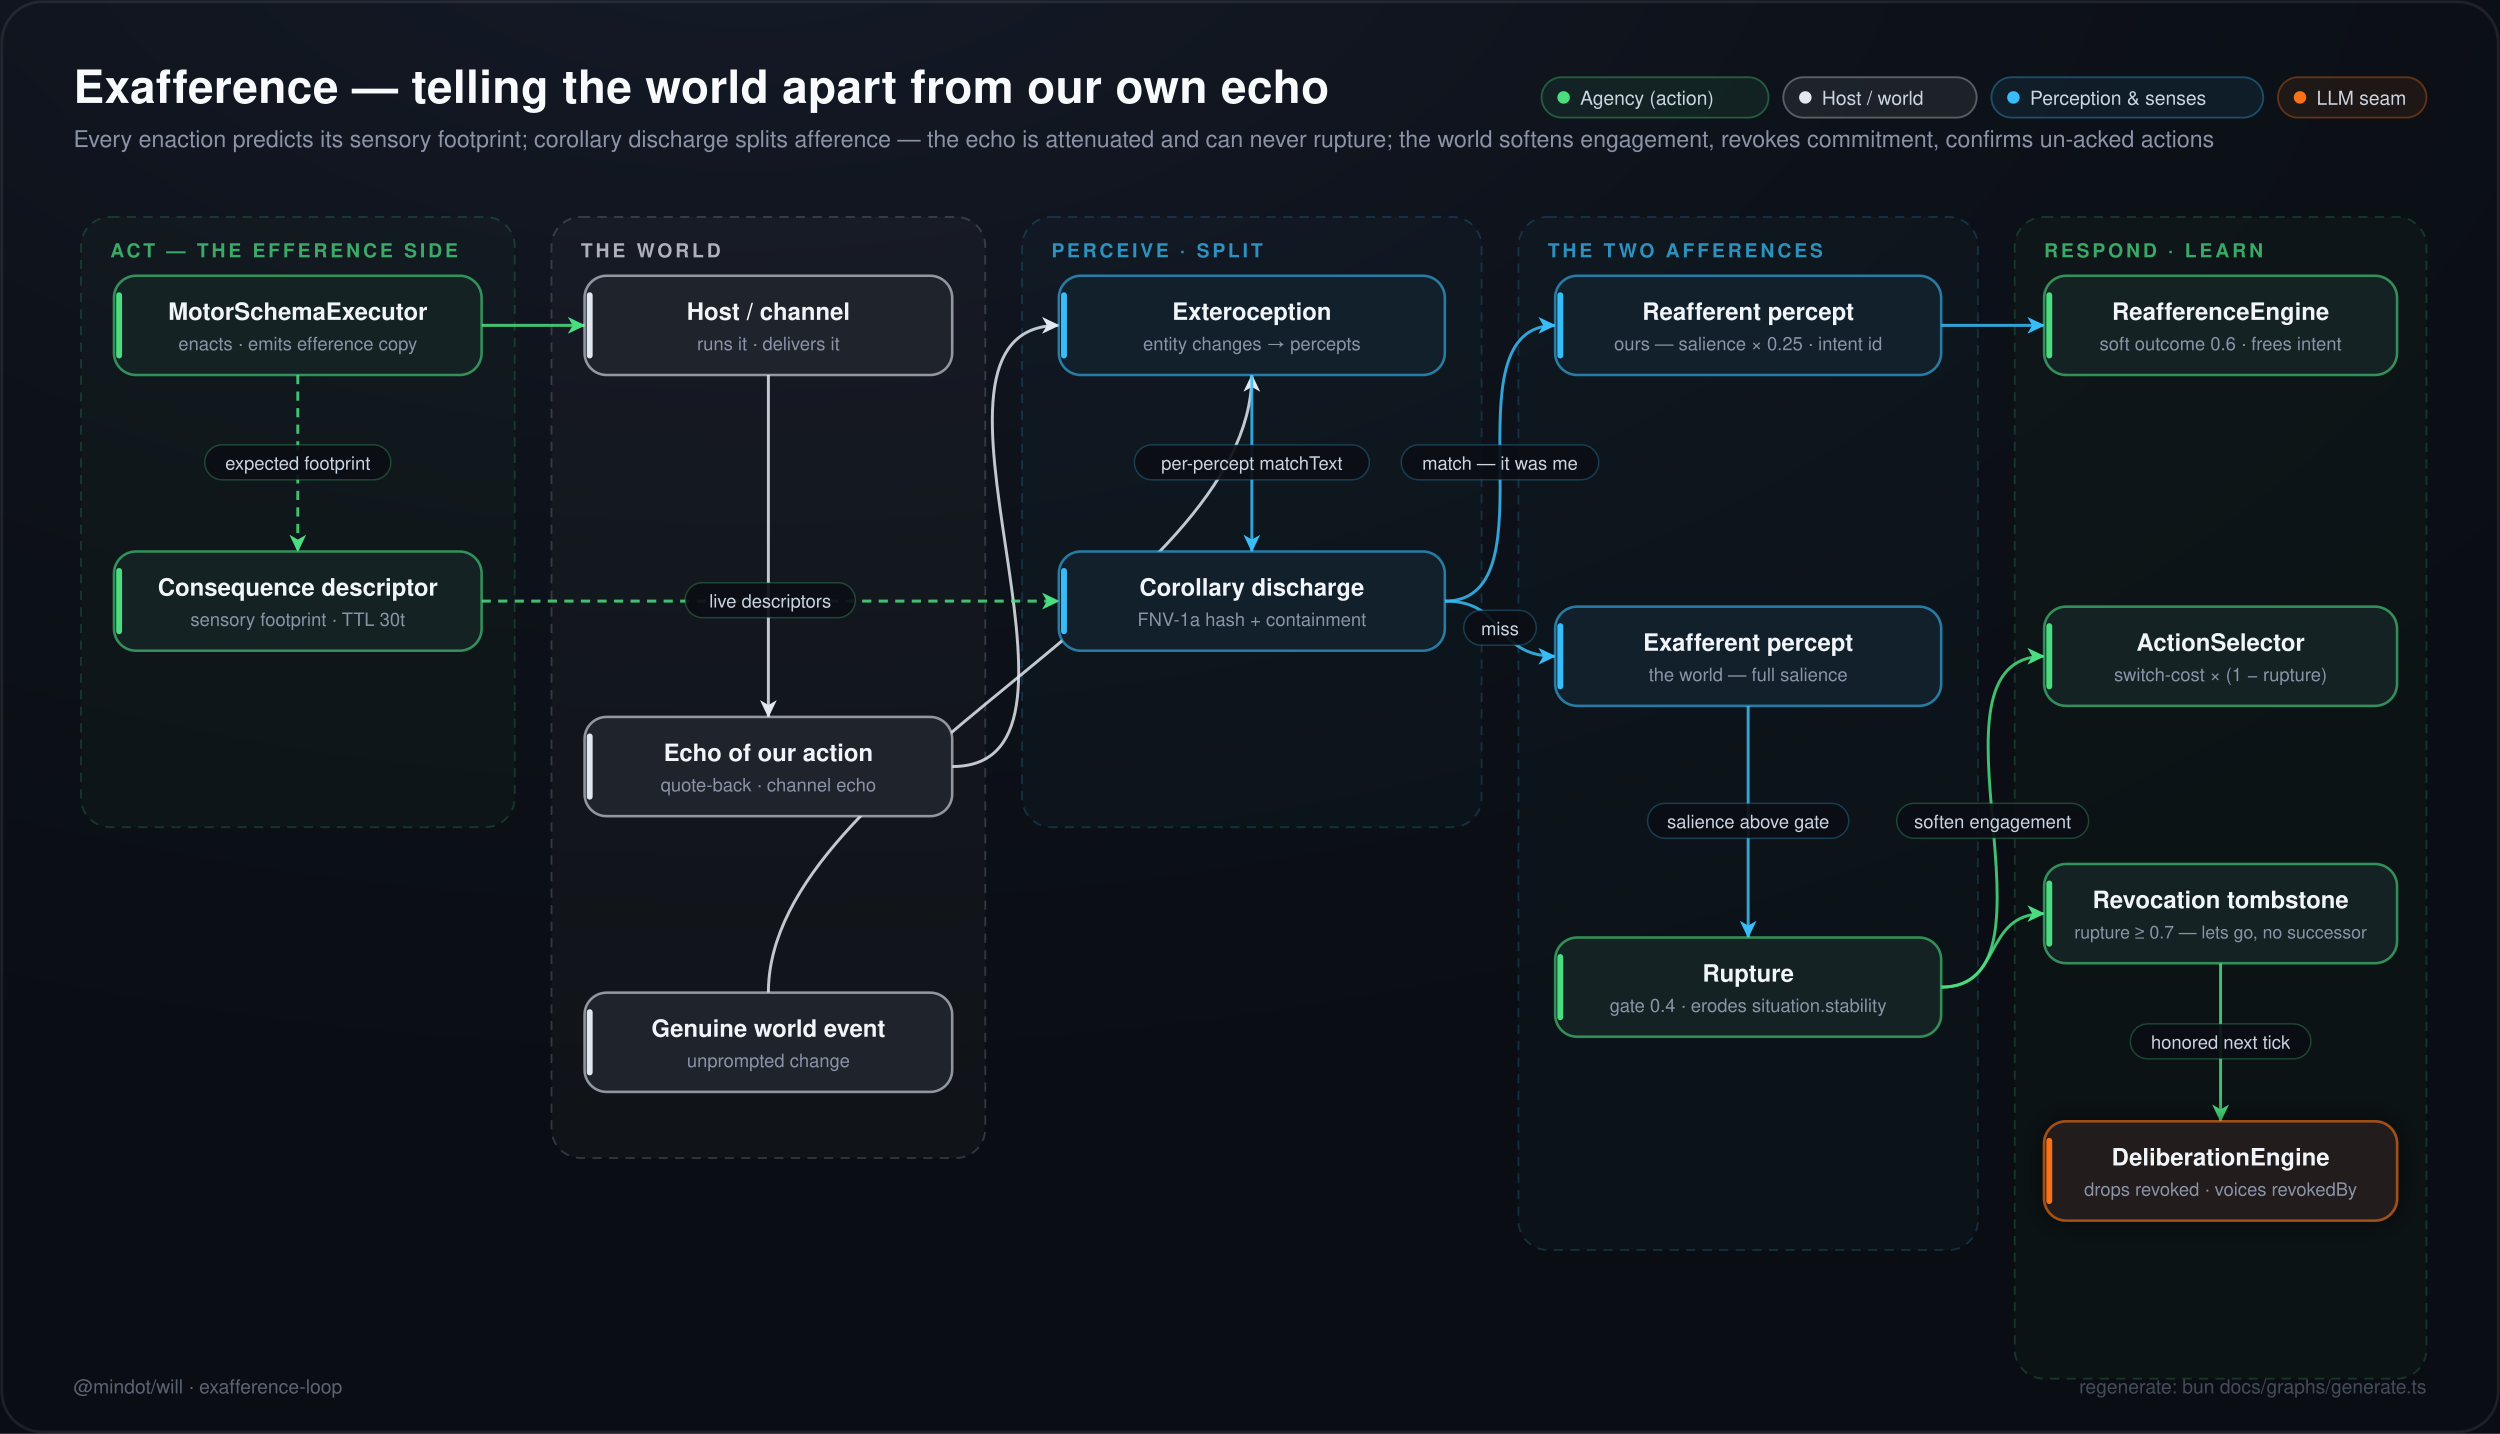
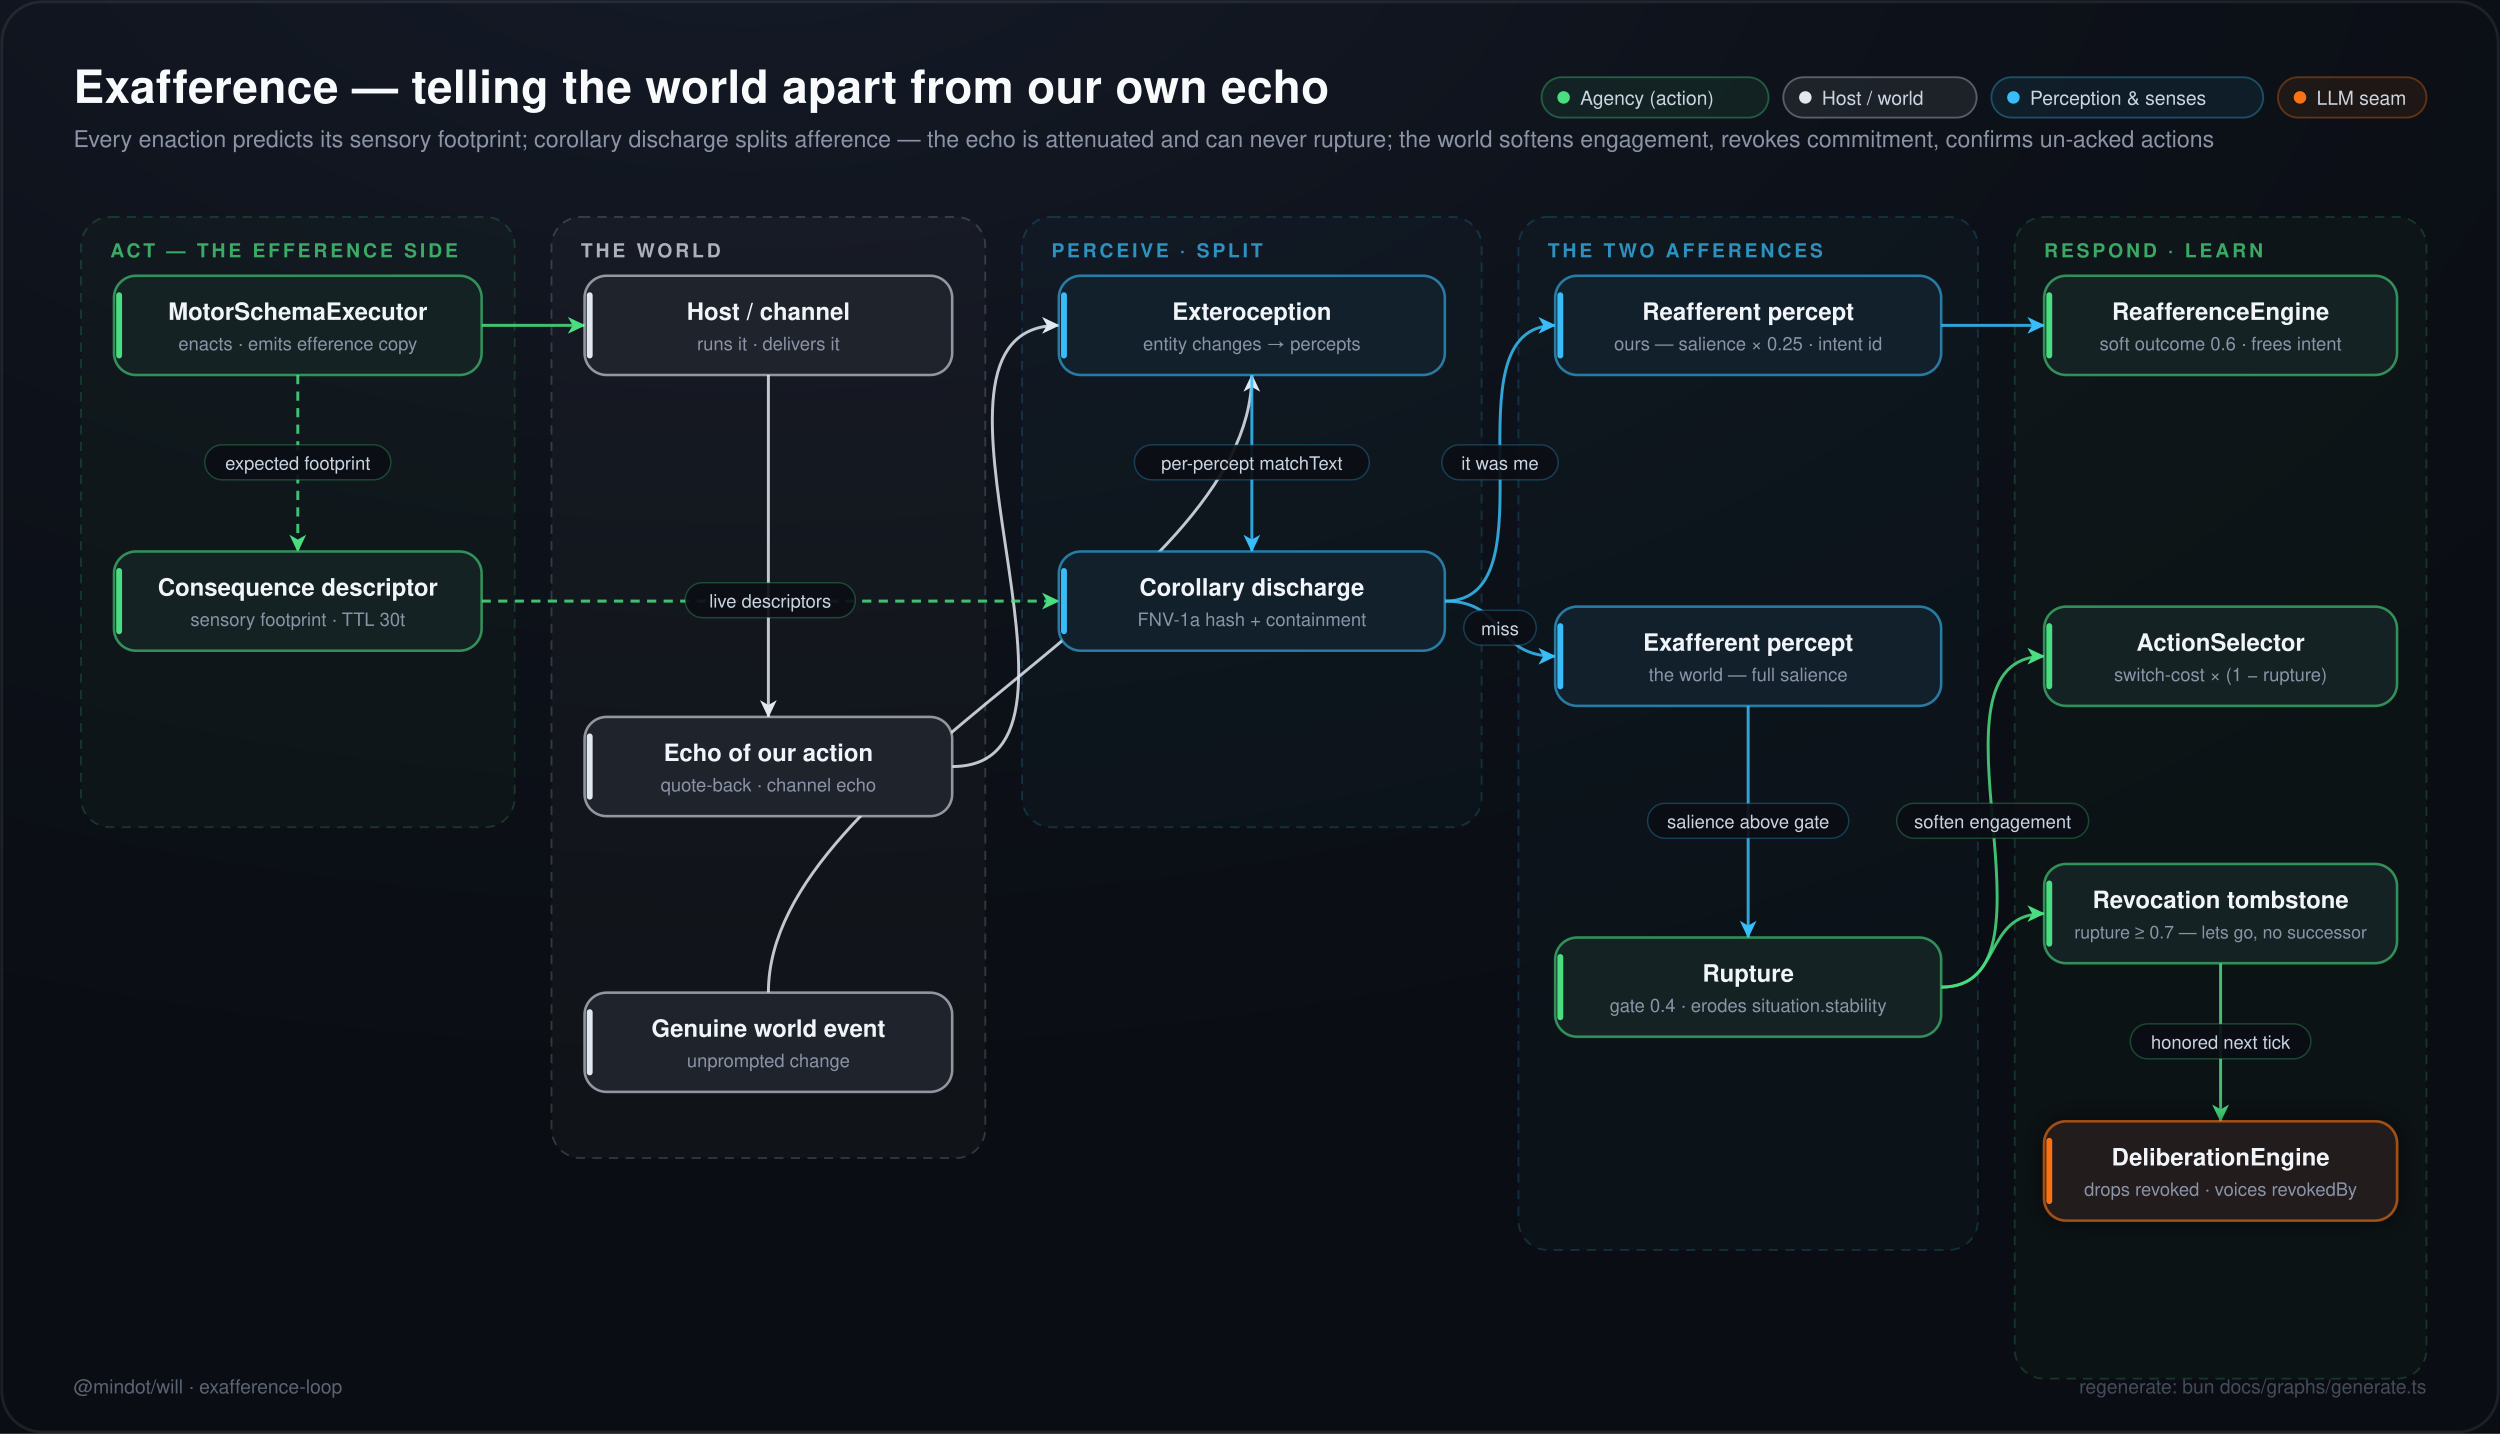
<svg xmlns="http://www.w3.org/2000/svg" width="1360" height="780" viewBox="0 0 1360 780" font-family="ui-sans-serif,-apple-system,'Segoe UI',Helvetica,Arial,sans-serif">
  <defs>
    <radialGradient id="sky" cx="30%" cy="-10%" r="90%">
      <stop offset="0%" stop-color="#151b28" />
      <stop offset="55%" stop-color="#0d1119" />
      <stop offset="100%" stop-color="#0a0d13" />
    </radialGradient>
    <filter id="glow" x="-60%" y="-60%" width="220%" height="220%">
      <feDropShadow dx="0" dy="0" stdDeviation="7" flood-opacity="0.55" />
    </filter>
    <marker id="arr-4ade80" viewBox="0 0 10 10" refX="8.4" refY="5" markerWidth="7.5" markerHeight="7.5" orient="auto-start-reverse">
      <path d="M 0.8 1.2 L 8.8 5 L 0.8 8.8 L 3 5 Z" fill="#4ade80" />
    </marker>
    <marker id="arr-e2e8f0" viewBox="0 0 10 10" refX="8.4" refY="5" markerWidth="7.5" markerHeight="7.5" orient="auto-start-reverse">
      <path d="M 0.8 1.2 L 8.8 5 L 0.8 8.8 L 3 5 Z" fill="#e2e8f0" />
    </marker>
    <marker id="arr-38bdf8" viewBox="0 0 10 10" refX="8.4" refY="5" markerWidth="7.5" markerHeight="7.5" orient="auto-start-reverse">
      <path d="M 0.8 1.2 L 8.8 5 L 0.8 8.8 L 3 5 Z" fill="#38bdf8" />
    </marker>
  </defs>
  <rect width="1360" height="780" fill="url(#sky)" />
  <rect x="1" y="1" width="1358" height="778" rx="22" fill="none" stroke="#ffffff14" stroke-width="1.5" />
  <text x="40" y="56" font-size="25" font-weight="700" fill="#f8fafc" letter-spacing="0.2">Exafference — telling the world apart from our own echo</text>
  <text x="40" y="80" font-size="12.6" fill="#8b93a7">Every enaction predicts its sensory footprint; corollary discharge splits afference — the echo is attenuated and can never rupture; the world softens engagement, revokes commitment, confirms un-acked actions</text>
  <rect x="1239.2" y="42" width="80.8" height="22" rx="11" fill="#f9731614" stroke="#f9731655" stroke-width="1" />
  <circle cx="1251.2" cy="53" r="3.4" fill="#f97316" />
  <text x="1260.2" y="57" font-size="10.5" fill="#cbd5e1">LLM seam</text>
  <rect x="1083.3" y="42" width="147.9" height="22" rx="11" fill="#38bdf814" stroke="#38bdf855" stroke-width="1" />
  <circle cx="1095.3" cy="53" r="3.4" fill="#38bdf8" />
  <text x="1104.3" y="57" font-size="10.5" fill="#cbd5e1">Perception &amp; senses</text>
  <rect x="970.1" y="42" width="105.2" height="22" rx="11" fill="#e2e8f014" stroke="#e2e8f055" stroke-width="1" />
  <circle cx="982.1" cy="53" r="3.4" fill="#e2e8f0" />
  <text x="991.1" y="57" font-size="10.5" fill="#cbd5e1">Host / world</text>
  <rect x="838.6" y="42" width="123.5" height="22" rx="11" fill="#4ade8014" stroke="#4ade8055" stroke-width="1" />
  <circle cx="850.6" cy="53" r="3.4" fill="#4ade80" />
  <text x="859.6" y="57" font-size="10.5" fill="#cbd5e1">Agency (action)</text>
  <rect x="44" y="118" width="236" height="332" rx="16" fill="#4ade8007" stroke="#4ade802e" stroke-width="1" stroke-dasharray="5 4" />
  <text x="60" y="140" font-size="10.5" font-weight="700" letter-spacing="1.6" fill="#4ade80bb">ACT — THE EFFERENCE SIDE</text>
  <rect x="300" y="118" width="236" height="512" rx="16" fill="#e2e8f007" stroke="#e2e8f02e" stroke-width="1" stroke-dasharray="5 4" />
  <text x="316" y="140" font-size="10.5" font-weight="700" letter-spacing="1.6" fill="#e2e8f0bb">THE WORLD</text>
  <rect x="556" y="118" width="250" height="332" rx="16" fill="#38bdf807" stroke="#38bdf82e" stroke-width="1" stroke-dasharray="5 4" />
  <text x="572" y="140" font-size="10.5" font-weight="700" letter-spacing="1.6" fill="#38bdf8bb">PERCEIVE · SPLIT</text>
  <rect x="826" y="118" width="250" height="562" rx="16" fill="#38bdf807" stroke="#38bdf82e" stroke-width="1" stroke-dasharray="5 4" />
  <text x="842" y="140" font-size="10.5" font-weight="700" letter-spacing="1.6" fill="#38bdf8bb">THE TWO AFFERENCES</text>
  <rect x="1096" y="118" width="224" height="632" rx="16" fill="#4ade8007" stroke="#4ade802e" stroke-width="1" stroke-dasharray="5 4" />
  <text x="1112" y="140" font-size="10.5" font-weight="700" letter-spacing="1.6" fill="#4ade80bb">RESPOND · LEARN</text>
  <path d="M 262 177 C 296 177, 284 177, 318 177" fill="none" stroke="#4ade80" stroke-width="1.6" stroke-opacity="0.85" marker-end="url(#arr-4ade80)" />
  <path d="M 162 204 C 162 240.48, 162 263.52, 162 300" fill="none" stroke="#4ade80" stroke-width="1.6" stroke-opacity="0.85" stroke-dasharray="5 4" marker-end="url(#arr-4ade80)" />
  <path d="M 418 204 C 418 274.68, 418 319.32, 418 390" fill="none" stroke="#e2e8f0" stroke-width="1.6" stroke-opacity="0.85" marker-end="url(#arr-e2e8f0)" />
  <path d="M 518 417 C 611.825 417, 482.175 177, 576 177" fill="none" stroke="#e2e8f0" stroke-width="1.6" stroke-opacity="0.85" marker-end="url(#arr-e2e8f0)" />
  <path d="M 418 540 C 418 420, 681 324, 681 204" fill="none" stroke="#e2e8f0" stroke-width="1.6" stroke-opacity="0.85" marker-end="url(#arr-e2e8f0)" />
  <path d="M 262 327 C 381.32 327, 456.68 327, 576 327" fill="none" stroke="#4ade80" stroke-width="1.6" stroke-opacity="0.85" stroke-dasharray="5 4" marker-end="url(#arr-4ade80)" />
  <path d="M 681 204 C 681 240.48, 681 263.52, 681 300" fill="none" stroke="#38bdf8" stroke-width="1.6" stroke-opacity="0.85" marker-end="url(#arr-38bdf8)" />
  <path d="M 786 327 C 847.391 327, 784.609 177, 846 177" fill="none" stroke="#38bdf8" stroke-width="1.6" stroke-opacity="0.85" marker-end="url(#arr-38bdf8)" />
  <path d="M 786 327 C 820 327, 812 357, 846 357" fill="none" stroke="#38bdf8" stroke-width="1.6" stroke-opacity="0.85" marker-end="url(#arr-38bdf8)" />
  <path d="M 1056 177 C 1090 177, 1078 177, 1112 177" fill="none" stroke="#38bdf8" stroke-width="1.6" stroke-opacity="0.85" marker-end="url(#arr-38bdf8)" />
  <path d="M 951 384 C 951 431.88, 951 462.12, 951 510" fill="none" stroke="#38bdf8" stroke-width="1.6" stroke-opacity="0.85" marker-end="url(#arr-38bdf8)" />
  <path d="M 1056 537 C 1127.634 537, 1040.366 357, 1112 357" fill="none" stroke="#4ade80" stroke-width="1.6" stroke-opacity="0.85" marker-end="url(#arr-4ade80)" />
  <path d="M 1056 537 C 1090 537, 1078 497, 1112 497" fill="none" stroke="#4ade80" stroke-width="1.6" stroke-opacity="0.85" marker-end="url(#arr-4ade80)" />
  <path d="M 1208 524 C 1208 558, 1208 576, 1208 610" fill="none" stroke="#4ade80" stroke-width="1.6" stroke-opacity="0.85" marker-end="url(#arr-4ade80)" />
  <g>
    <rect x="62" y="150" width="200" height="54" rx="12" fill="#10141d" stroke="#4ade8099" stroke-width="1.4" />
    <rect x="62" y="150" width="200" height="54" rx="12" fill="#4ade8012" />
    <rect x="63.2" y="159" width="3.2" height="36" rx="1.6" fill="#4ade80" />
    <text x="162" y="174" font-size="13" font-weight="600" fill="#f1f5f9" text-anchor="middle">MotorSchemaExecutor</text>
    <text x="162" y="190.5" font-size="10" fill="#8b93a7" text-anchor="middle">enacts · emits efference copy</text>
  </g>
  <g>
    <rect x="62" y="300" width="200" height="54" rx="12" fill="#10141d" stroke="#4ade8099" stroke-width="1.4" />
    <rect x="62" y="300" width="200" height="54" rx="12" fill="#4ade8012" />
    <rect x="63.2" y="309" width="3.2" height="36" rx="1.6" fill="#4ade80" />
    <text x="162" y="324" font-size="13" font-weight="600" fill="#f1f5f9" text-anchor="middle">Consequence descriptor</text>
    <text x="162" y="340.5" font-size="10" fill="#8b93a7" text-anchor="middle">sensory footprint · TTL 30t</text>
  </g>
  <g>
    <rect x="318" y="150" width="200" height="54" rx="12" fill="#10141d" stroke="#e2e8f099" stroke-width="1.4" />
    <rect x="318" y="150" width="200" height="54" rx="12" fill="#e2e8f012" />
    <rect x="319.2" y="159" width="3.2" height="36" rx="1.6" fill="#e2e8f0" />
    <text x="418" y="174" font-size="13" font-weight="600" fill="#f1f5f9" text-anchor="middle">Host / channel</text>
    <text x="418" y="190.5" font-size="10" fill="#8b93a7" text-anchor="middle">runs it · delivers it</text>
  </g>
  <g>
    <rect x="318" y="390" width="200" height="54" rx="12" fill="#10141d" stroke="#e2e8f099" stroke-width="1.4" />
    <rect x="318" y="390" width="200" height="54" rx="12" fill="#e2e8f012" />
    <rect x="319.2" y="399" width="3.2" height="36" rx="1.6" fill="#e2e8f0" />
    <text x="418" y="414" font-size="13" font-weight="600" fill="#f1f5f9" text-anchor="middle">Echo of our action</text>
    <text x="418" y="430.5" font-size="10" fill="#8b93a7" text-anchor="middle">quote-back · channel echo</text>
  </g>
  <g>
    <rect x="318" y="540" width="200" height="54" rx="12" fill="#10141d" stroke="#e2e8f099" stroke-width="1.4" />
    <rect x="318" y="540" width="200" height="54" rx="12" fill="#e2e8f012" />
    <rect x="319.2" y="549" width="3.2" height="36" rx="1.6" fill="#e2e8f0" />
    <text x="418" y="564" font-size="13" font-weight="600" fill="#f1f5f9" text-anchor="middle">Genuine world event</text>
    <text x="418" y="580.5" font-size="10" fill="#8b93a7" text-anchor="middle">unprompted change</text>
  </g>
  <g>
    <rect x="576" y="150" width="210" height="54" rx="12" fill="#10141d" stroke="#38bdf899" stroke-width="1.4" />
    <rect x="576" y="150" width="210" height="54" rx="12" fill="#38bdf812" />
    <rect x="577.2" y="159" width="3.2" height="36" rx="1.6" fill="#38bdf8" />
    <text x="681" y="174" font-size="13" font-weight="600" fill="#f1f5f9" text-anchor="middle">Exteroception</text>
    <text x="681" y="190.5" font-size="10" fill="#8b93a7" text-anchor="middle">entity changes → percepts</text>
  </g>
  <g>
    <rect x="576" y="300" width="210" height="54" rx="12" fill="#10141d" stroke="#38bdf899" stroke-width="1.4" />
    <rect x="576" y="300" width="210" height="54" rx="12" fill="#38bdf812" />
    <rect x="577.2" y="309" width="3.2" height="36" rx="1.6" fill="#38bdf8" />
    <text x="681" y="324" font-size="13" font-weight="600" fill="#f1f5f9" text-anchor="middle">Corollary discharge</text>
    <text x="681" y="340.5" font-size="10" fill="#8b93a7" text-anchor="middle">FNV-1a hash + containment</text>
  </g>
  <g>
    <rect x="846" y="150" width="210" height="54" rx="12" fill="#10141d" stroke="#38bdf899" stroke-width="1.4" />
    <rect x="846" y="150" width="210" height="54" rx="12" fill="#38bdf812" />
    <rect x="847.2" y="159" width="3.2" height="36" rx="1.6" fill="#38bdf8" />
    <text x="951" y="174" font-size="13" font-weight="600" fill="#f1f5f9" text-anchor="middle">Reafferent percept</text>
    <text x="951" y="190.5" font-size="10" fill="#8b93a7" text-anchor="middle">ours — salience × 0.25 · intent id</text>
  </g>
  <g>
    <rect x="846" y="330" width="210" height="54" rx="12" fill="#10141d" stroke="#38bdf899" stroke-width="1.4" />
    <rect x="846" y="330" width="210" height="54" rx="12" fill="#38bdf812" />
    <rect x="847.2" y="339" width="3.2" height="36" rx="1.6" fill="#38bdf8" />
    <text x="951" y="354" font-size="13" font-weight="600" fill="#f1f5f9" text-anchor="middle">Exafferent percept</text>
    <text x="951" y="370.5" font-size="10" fill="#8b93a7" text-anchor="middle">the world — full salience</text>
  </g>
  <g>
    <rect x="846" y="510" width="210" height="54" rx="12" fill="#10141d" stroke="#4ade8099" stroke-width="1.4" />
    <rect x="846" y="510" width="210" height="54" rx="12" fill="#4ade8012" />
    <rect x="847.2" y="519" width="3.2" height="36" rx="1.6" fill="#4ade80" />
    <text x="951" y="534" font-size="13" font-weight="600" fill="#f1f5f9" text-anchor="middle">Rupture</text>
    <text x="951" y="550.5" font-size="10" fill="#8b93a7" text-anchor="middle">gate 0.4 · erodes situation.stability</text>
  </g>
  <g>
    <rect x="1112" y="150" width="192" height="54" rx="12" fill="#10141d" stroke="#4ade8099" stroke-width="1.4" />
    <rect x="1112" y="150" width="192" height="54" rx="12" fill="#4ade8012" />
    <rect x="1113.2" y="159" width="3.2" height="36" rx="1.6" fill="#4ade80" />
    <text x="1208" y="174" font-size="13" font-weight="600" fill="#f1f5f9" text-anchor="middle">ReafferenceEngine</text>
    <text x="1208" y="190.5" font-size="10" fill="#8b93a7" text-anchor="middle">soft outcome 0.6 · frees intent</text>
  </g>
  <g>
    <rect x="1112" y="330" width="192" height="54" rx="12" fill="#10141d" stroke="#4ade8099" stroke-width="1.4" />
    <rect x="1112" y="330" width="192" height="54" rx="12" fill="#4ade8012" />
    <rect x="1113.2" y="339" width="3.2" height="36" rx="1.6" fill="#4ade80" />
    <text x="1208" y="354" font-size="13" font-weight="600" fill="#f1f5f9" text-anchor="middle">ActionSelector</text>
    <text x="1208" y="370.5" font-size="10" fill="#8b93a7" text-anchor="middle">switch-cost × (1 − rupture)</text>
  </g>
  <g>
    <rect x="1112" y="470" width="192" height="54" rx="12" fill="#10141d" stroke="#4ade8099" stroke-width="1.4" />
    <rect x="1112" y="470" width="192" height="54" rx="12" fill="#4ade8012" />
    <rect x="1113.2" y="479" width="3.2" height="36" rx="1.6" fill="#4ade80" />
    <text x="1208" y="494" font-size="13" font-weight="600" fill="#f1f5f9" text-anchor="middle">Revocation tombstone</text>
    <text x="1208" y="510.5" font-size="9.6" fill="#8b93a7" text-anchor="middle">rupture ≥ 0.7 — lets go, no successor</text>
  </g>
  <g filter="url(#glow)" color="#f97316">
    <rect x="1112" y="610" width="192" height="54" rx="12" fill="#10141d" stroke="#f9731699" stroke-width="1.4" />
    <rect x="1112" y="610" width="192" height="54" rx="12" fill="#f9731612" />
    <rect x="1113.2" y="619" width="3.2" height="36" rx="1.6" fill="#f97316" />
    <text x="1208" y="634" font-size="13" font-weight="600" fill="#f1f5f9" text-anchor="middle">DeliberationEngine</text>
    <text x="1208" y="650.5" font-size="10" fill="#8b93a7" text-anchor="middle">drops revoked · voices revokedBy</text>
  </g>
  <rect x="111.4" y="242" width="101.2" height="19" rx="9.5" fill="#0b0e14" fill-opacity="0.92" stroke="#4ade8044" stroke-width="0.8" />
  <text x="162" y="255.5" font-size="10" fill="#cbd5e1" text-anchor="middle">expected footprint</text>
  <rect x="372.7" y="317" width="92.6" height="19" rx="9.5" fill="#0b0e14" fill-opacity="0.92" stroke="#4ade8044" stroke-width="0.8" />
  <text x="419" y="330.5" font-size="10" fill="#cbd5e1" text-anchor="middle">live descriptors</text>
  <rect x="617.1" y="242" width="127.8" height="19" rx="9.5" fill="#0b0e14" fill-opacity="0.92" stroke="#38bdf844" stroke-width="0.8" />
  <text x="681" y="255.5" font-size="10" fill="#cbd5e1" text-anchor="middle">per-percept matchText</text>
-   <rect x="762.3" y="242" width="107.4" height="19" rx="9.5" fill="#0b0e14" fill-opacity="0.92" stroke="#38bdf844" stroke-width="0.8" />
-   <text x="816" y="255.5" font-size="10" fill="#cbd5e1" text-anchor="middle">match — it was me</text>
+   <rect x="784.4" y="242" width="63.2" height="19" rx="9.5" fill="#0b0e14" fill-opacity="0.92" stroke="#38bdf844" stroke-width="0.8" />
+   <text x="816" y="255.5" font-size="10" fill="#cbd5e1" text-anchor="middle">it was me</text>
  <rect x="796.3" y="332" width="39.4" height="19" rx="9.5" fill="#0b0e14" fill-opacity="0.92" stroke="#38bdf844" stroke-width="0.8" />
  <text x="816" y="345.5" font-size="10" fill="#cbd5e1" text-anchor="middle">miss</text>
  <rect x="896.3" y="437" width="109.4" height="19" rx="9.5" fill="#0b0e14" fill-opacity="0.92" stroke="#38bdf844" stroke-width="0.8" />
  <text x="951" y="450.5" font-size="10" fill="#cbd5e1" text-anchor="middle">salience above gate</text>
  <rect x="1031.8" y="437" width="104.4" height="19" rx="9.5" fill="#0b0e14" fill-opacity="0.92" stroke="#4ade8044" stroke-width="0.8" />
  <text x="1084" y="450.5" font-size="10" fill="#cbd5e1" text-anchor="middle">soften engagement</text>
  <rect x="1158.9" y="557" width="98.2" height="19" rx="9.5" fill="#0b0e14" fill-opacity="0.92" stroke="#4ade8044" stroke-width="0.8" />
  <text x="1208" y="570.5" font-size="10" fill="#cbd5e1" text-anchor="middle">honored next tick</text>
  <text x="40" y="758" font-size="10.5" fill="#5b6372">@mindot/will · exafference-loop</text>
  <text x="1320" y="758" font-size="10.5" fill="#454c59" text-anchor="end">regenerate: bun docs/graphs/generate.ts</text>
</svg>
